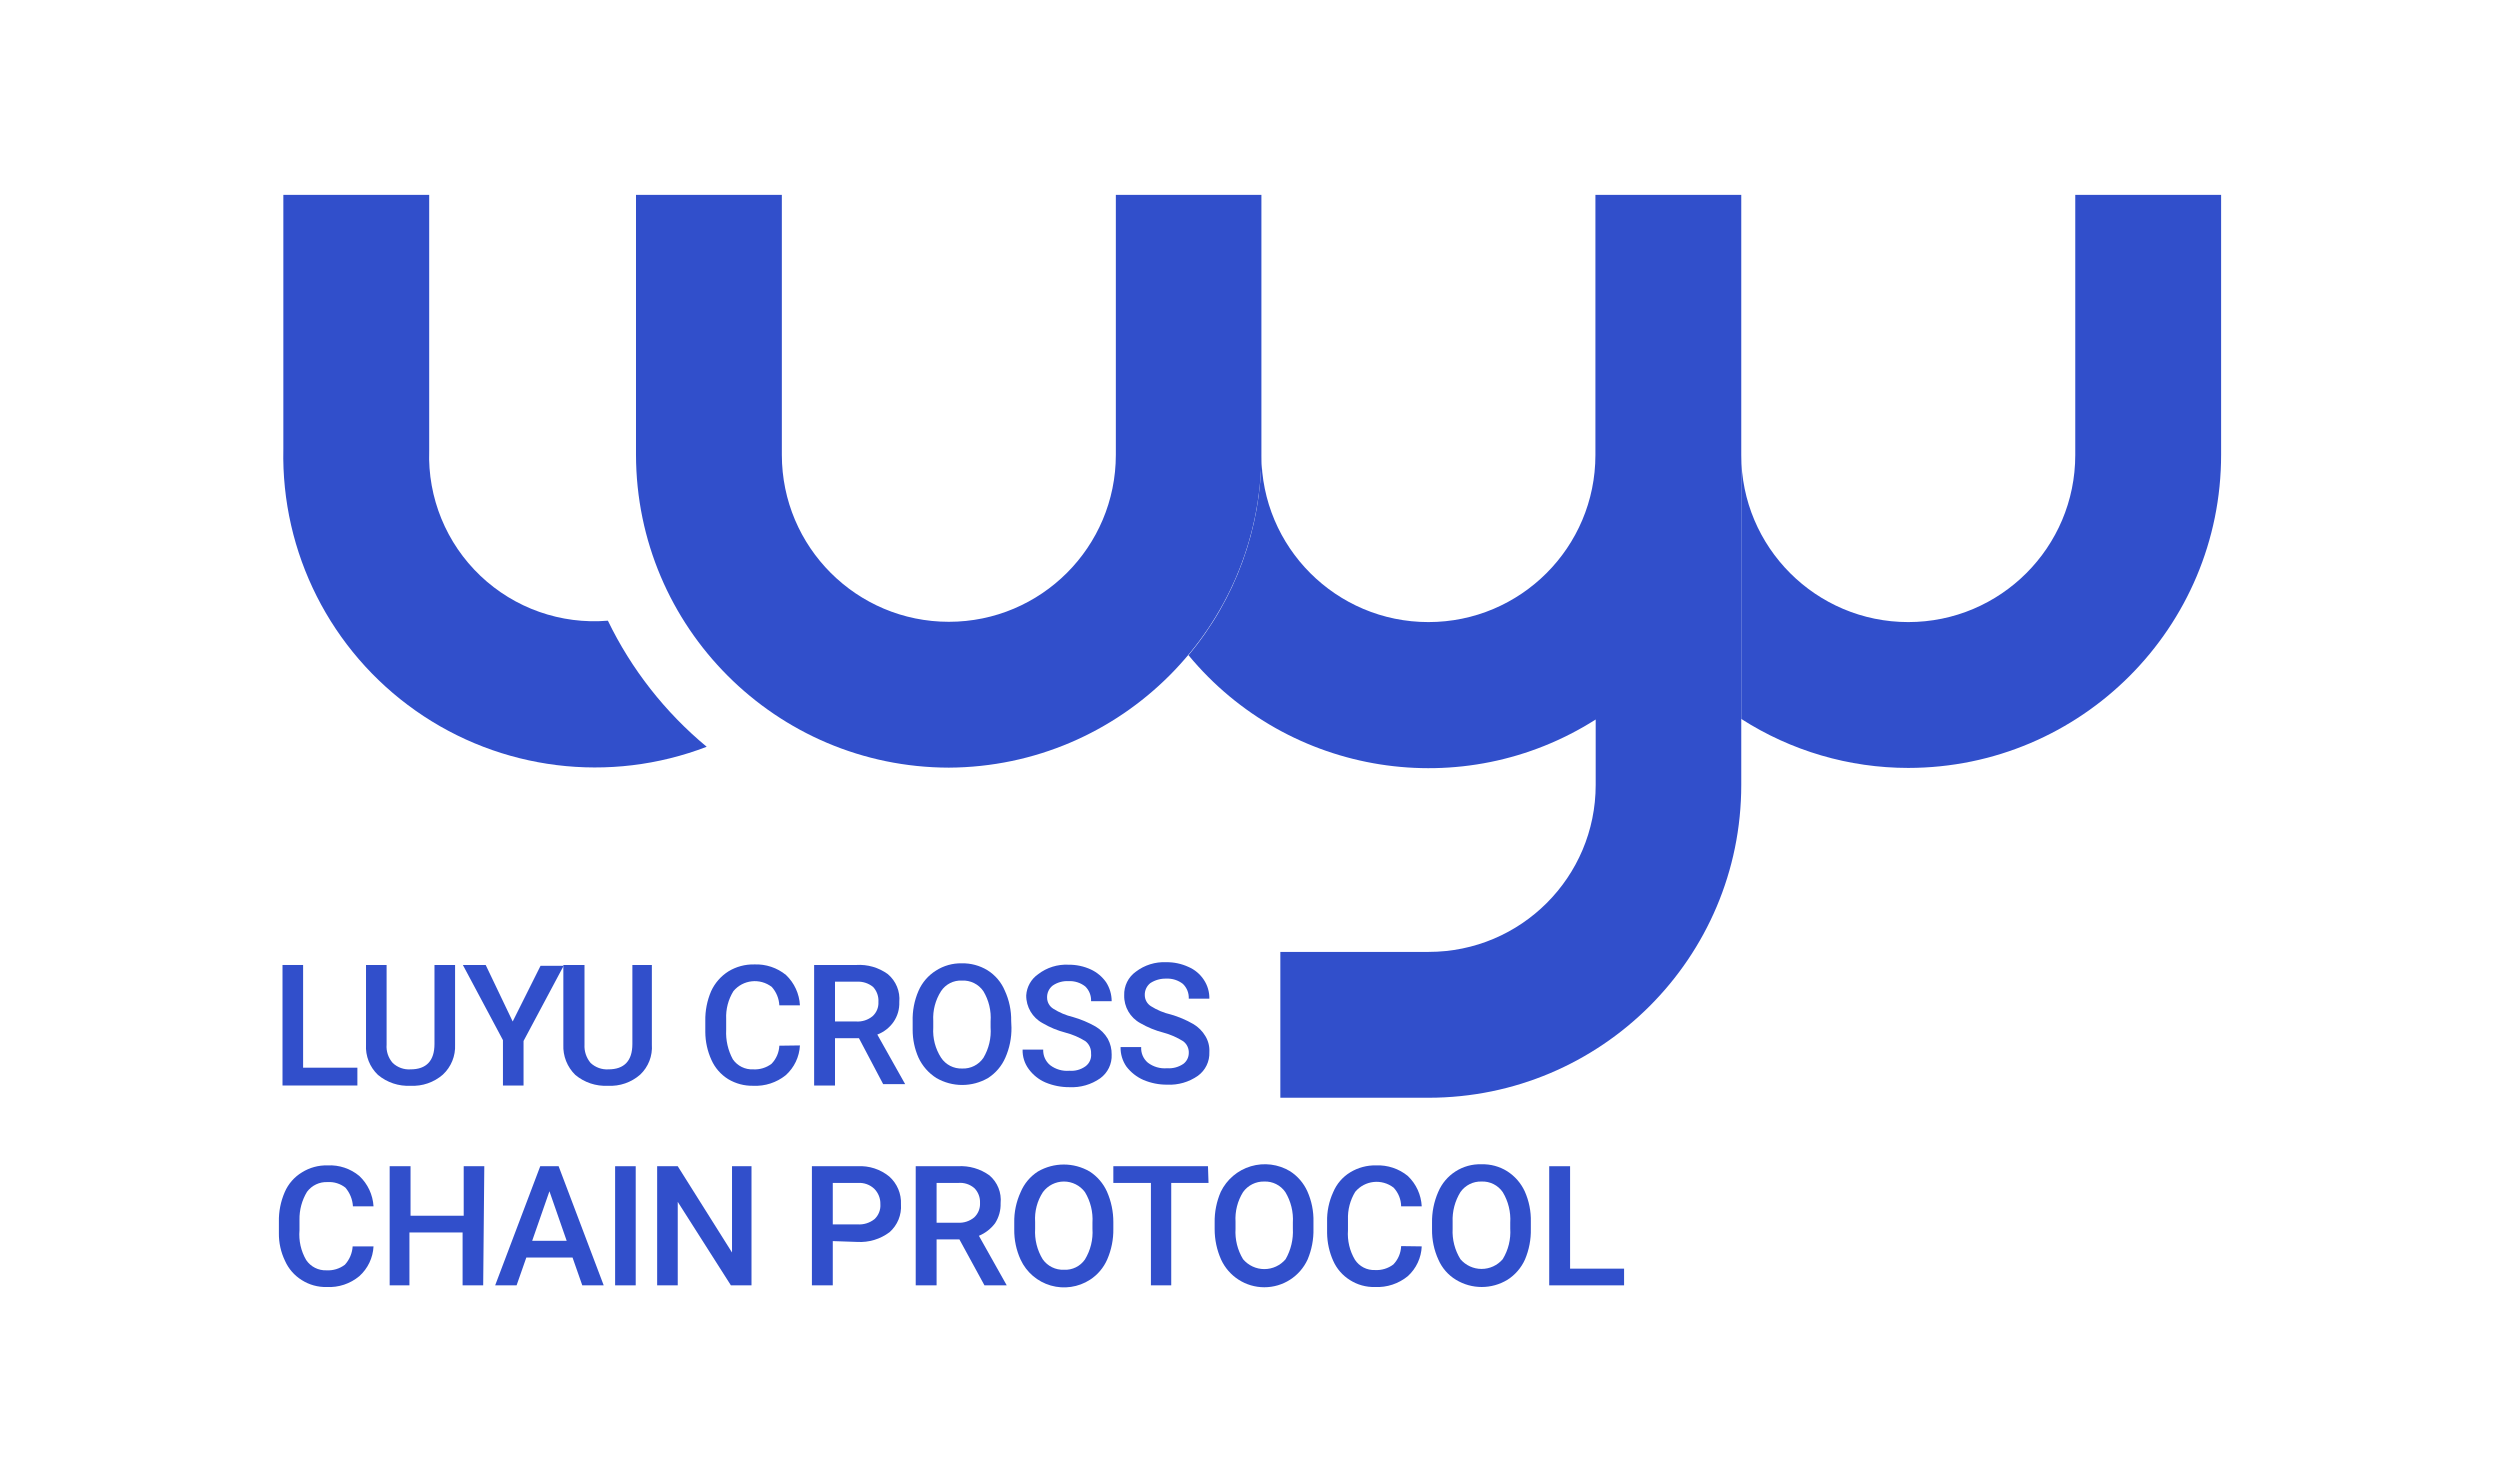
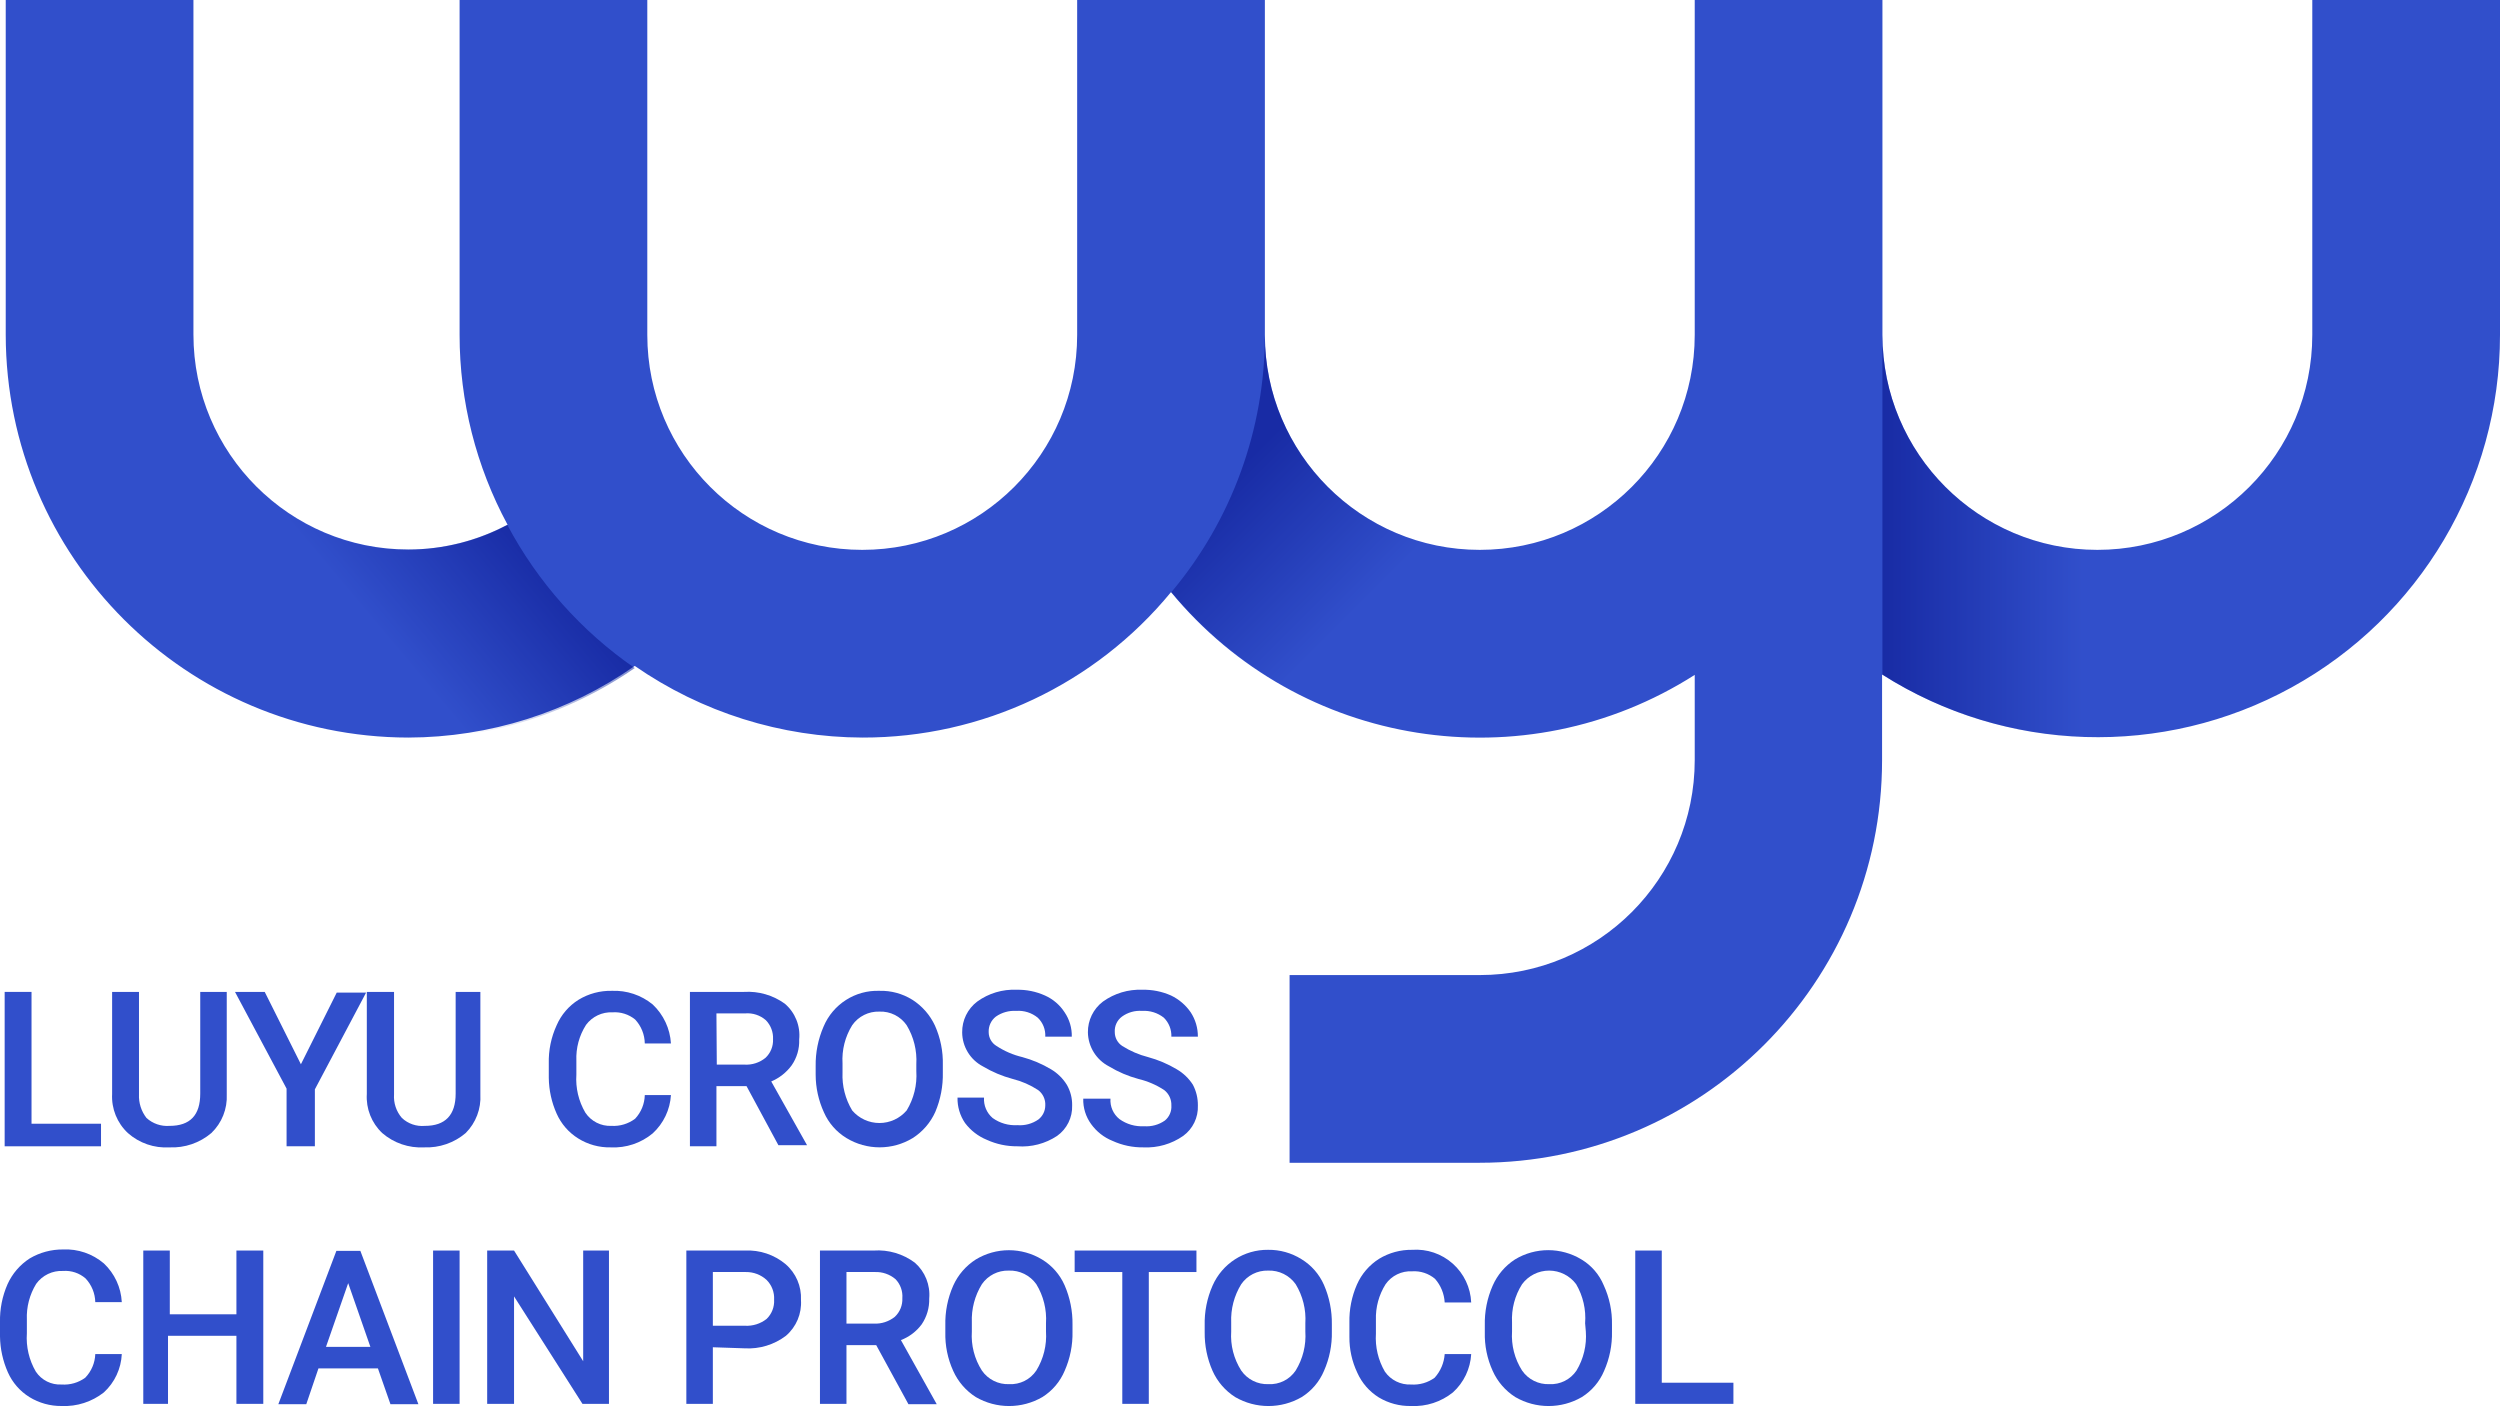
- <svg xmlns="http://www.w3.org/2000/svg" id="图层_1" data-name="图层 1" viewBox="0 0 89.82 53.22">
+ <svg xmlns="http://www.w3.org/2000/svg" xmlns:xlink="http://www.w3.org/1999/xlink" viewBox="0 0 69.79 39.25">
  <defs>
-     <style>.cls-1{fill:#314fcb;}</style>
+     <style>.cls-1{isolation:isolate;}.cls-2{fill:#314fcb;}.cls-3{mix-blend-mode:multiply;}.cls-4{fill:url(#未命名的渐变_19);}.cls-5{fill:url(#未命名的渐变_22);}.cls-6{fill:url(#未命名的渐变_27);}.cls-7{fill:url(#未命名的渐变_19-2);}</style>
+     <linearGradient id="未命名的渐变_19" x1="14.55" y1="14.81" x2="8.62" y2="19.79" gradientUnits="userSpaceOnUse">
+       <stop offset="0" stop-color="#7e8ccf" />
+       <stop offset="0.62" stop-color="#fff" />
+     </linearGradient>
+     <linearGradient id="未命名的渐变_22" x1="32.91" y1="11.75" x2="38.72" y2="17.56" gradientUnits="userSpaceOnUse">
+       <stop offset="0.26" stop-color="#7e8ccf" />
+       <stop offset="0.88" stop-color="#fff" />
+     </linearGradient>
+     <linearGradient id="未命名的渐变_27" x1="47.31" y1="9.35" x2="47.31" y2="9.35" gradientUnits="userSpaceOnUse">
+       <stop offset="0.11" stop-color="#2e4ace" />
+       <stop offset="0.79" stop-color="#fff" />
+     </linearGradient>
+     <linearGradient id="未命名的渐变_19-2" x1="52.55" y1="14.97" x2="61.58" y2="14.97" xlink:href="#未命名的渐变_19" />
  </defs>
-   <path class="cls-1" d="M10.89,38.36h1.95V39H10.15V34.67h.74Z" />
-   <path class="cls-1" d="M16.35,34.67v2.86a1.38,1.38,0,0,1-.44,1.08,1.64,1.64,0,0,1-1.16.4,1.69,1.69,0,0,1-1.17-.39,1.39,1.39,0,0,1-.43-1.09V34.67h.74v2.86a.89.89,0,0,0,.22.66.85.85,0,0,0,.64.23c.57,0,.86-.31.86-.91V34.67Z" />
-   <path class="cls-1" d="M18.42,36.7l1-2h.83l-1.44,2.7V39h-.74V37.37l-1.44-2.7h.82Z" />
-   <path class="cls-1" d="M23.42,34.67v2.86A1.35,1.35,0,0,1,23,38.61a1.62,1.62,0,0,1-1.16.4,1.69,1.69,0,0,1-1.17-.39,1.43,1.43,0,0,1-.43-1.09V34.67H21v2.86a.94.94,0,0,0,.22.66.86.86,0,0,0,.64.23c.57,0,.86-.31.86-.91V34.67Z" />
-   <path class="cls-1" d="M28.74,37.56a1.54,1.54,0,0,1-.51,1.07,1.73,1.73,0,0,1-1.17.38,1.68,1.68,0,0,1-.9-.24,1.56,1.56,0,0,1-.6-.69,2.45,2.45,0,0,1-.22-1v-.4a2.59,2.59,0,0,1,.21-1.07,1.66,1.66,0,0,1,.62-.71,1.71,1.71,0,0,1,.93-.25,1.69,1.69,0,0,1,1.14.38,1.62,1.62,0,0,1,.5,1.09H28a1.07,1.07,0,0,0-.27-.66,1,1,0,0,0-1.38.15,1.75,1.75,0,0,0-.26,1V37a2,2,0,0,0,.24,1.06.84.84,0,0,0,.73.36,1,1,0,0,0,.66-.2,1,1,0,0,0,.28-.65Z" />
-   <path class="cls-1" d="M30.86,37.3H30V39h-.75V34.67h1.51a1.74,1.74,0,0,1,1.14.33,1.17,1.17,0,0,1,.41,1,1.18,1.18,0,0,1-.21.72,1.25,1.25,0,0,1-.58.45l1,1.78v0h-.79ZM30,36.7h.76a.84.84,0,0,0,.59-.19.64.64,0,0,0,.21-.51.73.73,0,0,0-.19-.54.85.85,0,0,0-.59-.19H30Z" />
-   <path class="cls-1" d="M36.34,36.92A2.59,2.59,0,0,1,36.12,38a1.65,1.65,0,0,1-.62.73,1.85,1.85,0,0,1-1.86,0A1.73,1.73,0,0,1,33,38,2.45,2.45,0,0,1,32.79,37V36.7A2.57,2.57,0,0,1,33,35.6a1.62,1.62,0,0,1,.63-.73,1.65,1.65,0,0,1,.92-.26,1.71,1.71,0,0,1,.93.25,1.59,1.59,0,0,1,.62.73,2.5,2.5,0,0,1,.23,1.09Zm-.75-.22a1.85,1.85,0,0,0-.26-1.09.88.88,0,0,0-.77-.38.85.85,0,0,0-.75.38,1.8,1.8,0,0,0-.28,1.07v.24A1.79,1.79,0,0,0,33.81,38a.87.87,0,0,0,.76.39.88.88,0,0,0,.76-.38,1.88,1.88,0,0,0,.26-1.1Z" />
-   <path class="cls-1" d="M39.2,37.85a.53.53,0,0,0-.2-.44,2.55,2.55,0,0,0-.72-.31,3.21,3.21,0,0,1-.82-.34,1.12,1.12,0,0,1-.59-1A1,1,0,0,1,37.3,35a1.65,1.65,0,0,1,1.09-.34,1.88,1.88,0,0,1,.8.17,1.38,1.38,0,0,1,.55.46,1.26,1.26,0,0,1,.2.68H39.2a.69.69,0,0,0-.21-.53.9.9,0,0,0-.6-.19.92.92,0,0,0-.57.16.53.53,0,0,0-.2.44.47.47,0,0,0,.22.39,2.33,2.33,0,0,0,.71.3,3.72,3.72,0,0,1,.81.34,1.23,1.23,0,0,1,.44.44,1.15,1.15,0,0,1,.14.57,1,1,0,0,1-.41.85,1.77,1.77,0,0,1-1.11.32,2.2,2.2,0,0,1-.86-.17,1.46,1.46,0,0,1-.6-.48,1.12,1.12,0,0,1-.22-.7h.74a.69.69,0,0,0,.25.56,1,1,0,0,0,.69.2.87.87,0,0,0,.58-.16A.5.5,0,0,0,39.2,37.85Z" />
-   <path class="cls-1" d="M42.71,37.85a.5.5,0,0,0-.2-.44,2.59,2.59,0,0,0-.71-.31,3.3,3.3,0,0,1-.83-.34,1.11,1.11,0,0,1-.58-1,1,1,0,0,1,.42-.85,1.67,1.67,0,0,1,1.09-.34,1.85,1.85,0,0,1,.8.17,1.25,1.25,0,0,1,.55.46,1.18,1.18,0,0,1,.2.68h-.74a.69.69,0,0,0-.21-.53.9.9,0,0,0-.6-.19,1,1,0,0,0-.57.16.53.53,0,0,0-.2.44.47.47,0,0,0,.22.39,2.3,2.3,0,0,0,.72.3,3.62,3.62,0,0,1,.8.34,1.23,1.23,0,0,1,.44.44,1,1,0,0,1,.14.57,1,1,0,0,1-.41.85,1.77,1.77,0,0,1-1.11.32,2.15,2.15,0,0,1-.85-.17,1.56,1.56,0,0,1-.61-.48,1.18,1.18,0,0,1-.21-.7H41a.68.68,0,0,0,.24.56,1,1,0,0,0,.69.2.92.92,0,0,0,.59-.16A.49.49,0,0,0,42.71,37.85Z" />
-   <path class="cls-1" d="M13.42,44.78a1.54,1.54,0,0,1-.51,1.07,1.69,1.69,0,0,1-1.17.39,1.6,1.6,0,0,1-.9-.25,1.56,1.56,0,0,1-.6-.69,2.23,2.23,0,0,1-.22-1v-.4a2.55,2.55,0,0,1,.21-1.07,1.54,1.54,0,0,1,.62-.71,1.65,1.65,0,0,1,.92-.25,1.65,1.65,0,0,1,1.14.38,1.63,1.63,0,0,1,.51,1.09h-.74a1.13,1.13,0,0,0-.27-.67.94.94,0,0,0-.64-.2.87.87,0,0,0-.74.35,1.87,1.87,0,0,0-.27,1v.38A1.82,1.82,0,0,0,11,45.27a.84.84,0,0,0,.73.37,1,1,0,0,0,.66-.2,1.07,1.07,0,0,0,.28-.66Z" />
-   <path class="cls-1" d="M17.36,46.18h-.74v-1.9H14.71v1.9H14V41.9h.75v1.78h1.91V41.9h.74Z" />
-   <path class="cls-1" d="M20.57,45.18H18.91l-.35,1h-.77l1.62-4.28h.66l1.62,4.28h-.77Zm-1.45-.6h1.24l-.62-1.78Z" />
-   <path class="cls-1" d="M22.84,46.18H22.1V41.9h.74Z" />
-   <path class="cls-1" d="M27,46.18h-.74l-1.91-3v3h-.74V41.9h.74L26.3,45V41.9H27Z" />
-   <path class="cls-1" d="M29.92,44.59v1.59h-.75V41.9h1.64a1.65,1.65,0,0,1,1.14.37,1.26,1.26,0,0,1,.42,1,1.22,1.22,0,0,1-.41,1,1.76,1.76,0,0,1-1.16.35Zm0-.6h.89a.88.88,0,0,0,.61-.19.67.67,0,0,0,.21-.54.75.75,0,0,0-.22-.55.78.78,0,0,0-.58-.21h-.91Z" />
-   <path class="cls-1" d="M34.47,44.53h-.82v1.65H32.9V41.9h1.51a1.76,1.76,0,0,1,1.14.33,1.16,1.16,0,0,1,.4,1,1.25,1.25,0,0,1-.2.72,1.4,1.4,0,0,1-.58.45l1,1.78v0h-.8Zm-.82-.6h.76a.84.84,0,0,0,.59-.19.66.66,0,0,0,.21-.52.71.71,0,0,0-.2-.53.78.78,0,0,0-.58-.19h-.78Z" />
-   <path class="cls-1" d="M40,44.15a2.66,2.66,0,0,1-.22,1.1,1.66,1.66,0,0,1-.62.73,1.72,1.72,0,0,1-2.49-.72,2.53,2.53,0,0,1-.23-1.09v-.24a2.51,2.51,0,0,1,.23-1.1,1.62,1.62,0,0,1,.62-.74,1.85,1.85,0,0,1,1.86,0,1.68,1.68,0,0,1,.62.72,2.7,2.7,0,0,1,.23,1.1Zm-.75-.22a1.9,1.9,0,0,0-.27-1.1.94.94,0,0,0-1.51,0,1.75,1.75,0,0,0-.28,1.07v.25a1.89,1.89,0,0,0,.27,1.09.89.89,0,0,0,.77.38.86.86,0,0,0,.75-.37,1.88,1.88,0,0,0,.27-1.1Z" />
-   <path class="cls-1" d="M43.42,42.5H42.08v3.68h-.73V42.5H40v-.6h3.4Z" />
-   <path class="cls-1" d="M47.19,44.15a2.67,2.67,0,0,1-.21,1.1,1.71,1.71,0,0,1-3.11,0,2.68,2.68,0,0,1-.23-1.09v-.24a2.66,2.66,0,0,1,.22-1.1,1.76,1.76,0,0,1,2.49-.74,1.68,1.68,0,0,1,.62.72,2.54,2.54,0,0,1,.22,1.1Zm-.74-.22a1.9,1.9,0,0,0-.27-1.1.88.88,0,0,0-.76-.38.91.91,0,0,0-.76.38,1.82,1.82,0,0,0-.27,1.07v.25a1.89,1.89,0,0,0,.27,1.09,1,1,0,0,0,1.53,0,2,2,0,0,0,.26-1.1Z" />
-   <path class="cls-1" d="M51.08,44.78a1.53,1.53,0,0,1-.5,1.07,1.73,1.73,0,0,1-1.18.39,1.6,1.6,0,0,1-.9-.25,1.56,1.56,0,0,1-.6-.69,2.52,2.52,0,0,1-.22-1v-.4a2.41,2.41,0,0,1,.22-1.07,1.52,1.52,0,0,1,.61-.71,1.71,1.71,0,0,1,.93-.25,1.69,1.69,0,0,1,1.14.38,1.62,1.62,0,0,1,.5,1.09h-.74a1,1,0,0,0-.27-.67,1,1,0,0,0-1.38.15,1.79,1.79,0,0,0-.26,1v.38a1.82,1.82,0,0,0,.25,1.06.82.82,0,0,0,.72.37,1,1,0,0,0,.66-.2,1,1,0,0,0,.28-.66Z" />
-   <path class="cls-1" d="M55,44.15a2.67,2.67,0,0,1-.21,1.1,1.68,1.68,0,0,1-.63.73,1.78,1.78,0,0,1-1.85,0,1.58,1.58,0,0,1-.63-.72,2.53,2.53,0,0,1-.23-1.09v-.24a2.66,2.66,0,0,1,.22-1.1,1.63,1.63,0,0,1,1.56-1,1.65,1.65,0,0,1,.92.25,1.71,1.71,0,0,1,.63.72,2.54,2.54,0,0,1,.22,1.1Zm-.74-.22a1.9,1.9,0,0,0-.27-1.1.88.88,0,0,0-.76-.38.89.89,0,0,0-.76.38,1.89,1.89,0,0,0-.28,1.07v.25a1.89,1.89,0,0,0,.28,1.09,1,1,0,0,0,1.52,0,1.88,1.88,0,0,0,.27-1.1Z" />
-   <path class="cls-1" d="M56.41,45.58h1.94v.6H55.66V41.9h.75Z" />
-   <path class="cls-1" d="M21.84,22.3a5.93,5.93,0,0,1-6.42-6.11V7H10.18v9.13A11.2,11.2,0,0,0,25.39,26.83,13.55,13.55,0,0,1,21.84,22.3Z" />
-   <path class="cls-1" d="M40.09,7v9.34h0a6,6,0,0,1-12,0h0V7H22.85v9.34A11.26,11.26,0,0,0,34.09,27.58,11.29,11.29,0,0,0,45.32,16.33h0V7Z" />
-   <path class="cls-1" d="M62.56,7H57.32v9.35h0a6,6,0,0,1-12,0,11.22,11.22,0,0,1-2.62,7.19,11.19,11.19,0,0,0,14.63,2.31V28.2a6,6,0,0,1-6,6H46v5.24h5.32A11.24,11.24,0,0,0,62.56,28.2V16.42h0Z" />
-   <path class="cls-1" d="M57.32,16.33s0,0,0,.06v-.06h0Z" />
-   <path class="cls-1" d="M79.8,16.33V7H74.56v9.35h0a6,6,0,0,1-12,0v.09h0v9.39a11.11,11.11,0,0,0,6,1.76A11.25,11.25,0,0,0,79.8,16.33Z" />
+   <g class="cls-1">
+     <g id="图层_2" data-name="图层 2">
+       <g id="图层_1-2" data-name="图层 1">
+         <path class="cls-2" d="M.88,31.37H2.82V32H.13V27.69H.88Z" />
+         <path class="cls-2" d="M6.33,27.69v2.86a1.4,1.4,0,0,1-.43,1.08,1.69,1.69,0,0,1-1.17.4,1.6,1.6,0,0,1-1.16-.4,1.39,1.39,0,0,1-.44-1.09V27.69h.75v2.86a1,1,0,0,0,.21.66.86.86,0,0,0,.64.22c.58,0,.86-.3.86-.9V27.69Z" />
+         <path class="cls-2" d="M8.4,29.71l1-2h.82l-1.43,2.7V32H8V30.39l-1.44-2.7h.83Z" />
+         <path class="cls-2" d="M13.41,27.69v2.86A1.41,1.41,0,0,1,13,31.63a1.68,1.68,0,0,1-1.16.4,1.65,1.65,0,0,1-1.17-.4,1.38,1.38,0,0,1-.43-1.09V27.69H11v2.86a.91.91,0,0,0,.22.66.83.83,0,0,0,.64.22c.57,0,.86-.3.86-.9V27.69Z" />
+         <path class="cls-2" d="M18.73,30.57a1.58,1.58,0,0,1-.51,1.07,1.7,1.7,0,0,1-1.17.39,1.64,1.64,0,0,1-.91-.25,1.56,1.56,0,0,1-.6-.69,2.52,2.52,0,0,1-.22-1v-.4a2.41,2.41,0,0,1,.22-1.07,1.58,1.58,0,0,1,.61-.71,1.71,1.71,0,0,1,.93-.25,1.69,1.69,0,0,1,1.14.38,1.63,1.63,0,0,1,.51,1.09H18a1,1,0,0,0-.27-.67.9.9,0,0,0-.63-.2.87.87,0,0,0-.74.35,1.72,1.72,0,0,0-.27,1V30a1.85,1.85,0,0,0,.25,1.06.83.83,0,0,0,.73.37,1,1,0,0,0,.66-.2,1,1,0,0,0,.27-.66Z" />
+         <path class="cls-2" d="M20.84,30.32H20V32h-.74V27.69h1.51a1.76,1.76,0,0,1,1.14.33,1.16,1.16,0,0,1,.4,1,1.18,1.18,0,0,1-.21.72,1.37,1.37,0,0,1-.57.45l1,1.78v0h-.8Zm-.83-.6h.77a.85.85,0,0,0,.59-.19.67.67,0,0,0,.21-.52.71.71,0,0,0-.2-.53.78.78,0,0,0-.58-.19H20Z" />
+         <path class="cls-2" d="M26.32,29.94a2.67,2.67,0,0,1-.21,1.1,1.68,1.68,0,0,1-.63.73,1.78,1.78,0,0,1-1.85,0,1.58,1.58,0,0,1-.63-.72A2.53,2.53,0,0,1,22.77,30v-.24a2.66,2.66,0,0,1,.22-1.1,1.63,1.63,0,0,1,1.56-1,1.65,1.65,0,0,1,.92.25,1.71,1.71,0,0,1,.63.72,2.54,2.54,0,0,1,.22,1.1Zm-.74-.23a1.89,1.89,0,0,0-.27-1.09.88.88,0,0,0-.76-.38.89.89,0,0,0-.76.38,1.82,1.82,0,0,0-.27,1.07v.25A1.89,1.89,0,0,0,23.79,31a1,1,0,0,0,1.52,0,1.88,1.88,0,0,0,.27-1.1Z" />
+         <path class="cls-2" d="M29.18,30.86a.5.5,0,0,0-.2-.43,2.32,2.32,0,0,0-.71-.31,3.28,3.28,0,0,1-.83-.35,1.08,1.08,0,0,1-.58-.95,1.06,1.06,0,0,1,.42-.86,1.74,1.74,0,0,1,1.1-.33,1.83,1.83,0,0,1,.79.16,1.27,1.27,0,0,1,.55.47,1.16,1.16,0,0,1,.2.68h-.74a.68.68,0,0,0-.21-.53.85.85,0,0,0-.6-.19.9.9,0,0,0-.57.16.52.52,0,0,0-.2.43.45.45,0,0,0,.22.39,2.27,2.27,0,0,0,.72.31,3.2,3.2,0,0,1,.8.34,1.3,1.3,0,0,1,.44.43,1.11,1.11,0,0,1,.15.58,1,1,0,0,1-.42.85A1.77,1.77,0,0,1,28.4,32a2,2,0,0,1-.85-.18,1.45,1.45,0,0,1-.61-.47,1.21,1.21,0,0,1-.21-.71h.74a.69.69,0,0,0,.24.57,1.07,1.07,0,0,0,.69.2.9.9,0,0,0,.59-.16A.5.5,0,0,0,29.18,30.86Z" />
+         <path class="cls-2" d="M32.7,30.86a.52.52,0,0,0-.2-.43,2.28,2.28,0,0,0-.72-.31,3.19,3.19,0,0,1-.82-.35,1.09,1.09,0,0,1-.59-.95,1.06,1.06,0,0,1,.42-.86,1.76,1.76,0,0,1,1.1-.33,1.87,1.87,0,0,1,.8.16,1.4,1.4,0,0,1,.55.47,1.23,1.23,0,0,1,.2.68H32.7a.71.71,0,0,0-.21-.53.89.89,0,0,0-.61-.19.85.85,0,0,0-.56.16.5.5,0,0,0-.2.43.46.46,0,0,0,.21.39,2.5,2.5,0,0,0,.72.31,3.2,3.2,0,0,1,.8.34,1.33,1.33,0,0,1,.45.43,1.21,1.21,0,0,1,.14.58,1,1,0,0,1-.41.85,1.79,1.79,0,0,1-1.11.32,2,2,0,0,1-.86-.18,1.36,1.36,0,0,1-.6-.47,1.15,1.15,0,0,1-.22-.71H31a.67.67,0,0,0,.25.57,1.07,1.07,0,0,0,.69.2.89.89,0,0,0,.58-.16A.5.5,0,0,0,32.7,30.86Z" />
+         <path class="cls-2" d="M3.4,37.8a1.55,1.55,0,0,1-.5,1.07,1.78,1.78,0,0,1-1.18.38A1.68,1.68,0,0,1,.82,39a1.56,1.56,0,0,1-.6-.69,2.57,2.57,0,0,1-.22-1v-.4a2.51,2.51,0,0,1,.21-1.06,1.68,1.68,0,0,1,.62-.72,1.8,1.8,0,0,1,.93-.25,1.64,1.64,0,0,1,1.14.39,1.6,1.6,0,0,1,.5,1.08H2.66a1,1,0,0,0-.27-.66.86.86,0,0,0-.63-.21.87.87,0,0,0-.75.36,1.77,1.77,0,0,0-.26,1v.38A1.87,1.87,0,0,0,1,38.29a.81.81,0,0,0,.72.36,1,1,0,0,0,.66-.19,1,1,0,0,0,.28-.66Z" />
+         <path class="cls-2" d="M7.35,39.19H6.6v-1.9H4.69v1.9H4V34.91h.74v1.78H6.6V34.91h.75Z" />
+         <path class="cls-2" d="M10.55,38.2H8.89l-.34,1H7.77l1.62-4.28h.67l1.62,4.28H10.9ZM9.1,37.6h1.24l-.62-1.78Z" />
+         <path class="cls-2" d="M12.83,39.19h-.74V34.91h.74Z" />
+         <path class="cls-2" d="M17,39.19h-.74l-1.91-3v3h-.75V34.91h.75L16.28,38V34.91H17Z" />
+         <path class="cls-2" d="M19.9,37.61v1.58h-.74V34.91H20.8a1.64,1.64,0,0,1,1.13.38,1.24,1.24,0,0,1,.43,1,1.21,1.21,0,0,1-.42,1,1.74,1.74,0,0,1-1.15.35Zm0-.6h.9a.9.9,0,0,0,.6-.19.69.69,0,0,0,.21-.54.72.72,0,0,0-.21-.55.84.84,0,0,0-.58-.22H19.9Z" />
+         <path class="cls-2" d="M24.46,37.55h-.83v1.64h-.74V34.91h1.5a1.72,1.72,0,0,1,1.15.34,1.19,1.19,0,0,1,.4,1,1.22,1.22,0,0,1-.21.72,1.3,1.3,0,0,1-.58.44l1,1.79v0h-.79Zm-.83-.6h.76a.87.87,0,0,0,.59-.19.67.67,0,0,0,.21-.52.69.69,0,0,0-.19-.53.84.84,0,0,0-.58-.2h-.79Z" />
+         <path class="cls-2" d="M29.94,37.17a2.57,2.57,0,0,1-.22,1.1,1.59,1.59,0,0,1-.62.73,1.85,1.85,0,0,1-1.86,0,1.68,1.68,0,0,1-.63-.73,2.45,2.45,0,0,1-.22-1.08V37a2.59,2.59,0,0,1,.22-1.11,1.68,1.68,0,0,1,.63-.73,1.78,1.78,0,0,1,1.85,0,1.59,1.59,0,0,1,.63.72,2.66,2.66,0,0,1,.22,1.1Zm-.74-.23a1.87,1.87,0,0,0-.27-1.09.9.9,0,0,0-.77-.38.88.88,0,0,0-.75.38,1.89,1.89,0,0,0-.28,1.07v.25a1.81,1.81,0,0,0,.28,1.09.88.88,0,0,0,.76.38.86.86,0,0,0,.76-.38,1.85,1.85,0,0,0,.27-1.09Z" />
+         <path class="cls-2" d="M33.4,35.51H32.07v3.68h-.74V35.51H30v-.6H33.4Z" />
+         <path class="cls-2" d="M37.18,37.17a2.57,2.57,0,0,1-.22,1.1,1.59,1.59,0,0,1-.62.73,1.85,1.85,0,0,1-1.86,0,1.68,1.68,0,0,1-.63-.73,2.6,2.6,0,0,1-.22-1.08V37a2.59,2.59,0,0,1,.22-1.11,1.67,1.67,0,0,1,1.55-1,1.71,1.71,0,0,1,.93.26,1.59,1.59,0,0,1,.63.72,2.66,2.66,0,0,1,.22,1.1Zm-.74-.23a1.87,1.87,0,0,0-.27-1.09.9.9,0,0,0-.77-.38.88.88,0,0,0-.75.38,1.89,1.89,0,0,0-.28,1.07v.25a1.81,1.81,0,0,0,.28,1.09.88.88,0,0,0,.76.38.86.86,0,0,0,.76-.38,1.85,1.85,0,0,0,.27-1.09Z" />
+         <path class="cls-2" d="M41.07,37.8a1.56,1.56,0,0,1-.51,1.07,1.73,1.73,0,0,1-1.17.38,1.68,1.68,0,0,1-.9-.24,1.56,1.56,0,0,1-.6-.69,2.28,2.28,0,0,1-.22-1v-.4a2.51,2.51,0,0,1,.21-1.06,1.62,1.62,0,0,1,.62-.72,1.73,1.73,0,0,1,.92-.25,1.54,1.54,0,0,1,1.65,1.47h-.74a1.09,1.09,0,0,0-.27-.66.9.9,0,0,0-.64-.21.85.85,0,0,0-.74.36,1.77,1.77,0,0,0-.27,1v.38a1.87,1.87,0,0,0,.25,1.06.84.84,0,0,0,.73.36,1,1,0,0,0,.66-.19,1.1,1.1,0,0,0,.28-.66Z" />
+         <path class="cls-2" d="M45,37.17a2.57,2.57,0,0,1-.22,1.1,1.59,1.59,0,0,1-.62.73,1.85,1.85,0,0,1-1.86,0,1.68,1.68,0,0,1-.63-.73,2.45,2.45,0,0,1-.22-1.08V37a2.59,2.59,0,0,1,.22-1.11,1.66,1.66,0,0,1,.62-.73,1.79,1.79,0,0,1,1.86,0,1.52,1.52,0,0,1,.62.72,2.51,2.51,0,0,1,.23,1.1Zm-.75-.23A1.87,1.87,0,0,0,44,35.85a.94.94,0,0,0-1.51,0,1.82,1.82,0,0,0-.28,1.07v.25a1.81,1.81,0,0,0,.28,1.09.88.88,0,0,0,.76.38.86.86,0,0,0,.76-.38,1.85,1.85,0,0,0,.26-1.09Z" />
+         <path class="cls-2" d="M46.39,38.6h2v.59H45.65V34.91h.74Z" />
+         <path class="cls-2" d="M69.79,9.35V0H64.55V9.35h0a6,6,0,0,1-12,0V0H47.31V9.35a6,6,0,0,1-12,0V0H30.07V9.35h0a6,6,0,0,1-12,0h0V0H12.83V9.35a11.15,11.15,0,0,0,1.34,5.3,5.89,5.89,0,0,1-2.77.69,6,6,0,0,1-6-6h0V0H.16V9.35A11.26,11.26,0,0,0,11.4,20.59a11.07,11.07,0,0,0,6.32-2,11.22,11.22,0,0,0,6.36,2,11.12,11.12,0,0,0,8.61-4.06,11.17,11.17,0,0,0,14.62,2.31v2.38a6,6,0,0,1-6,6H36v5.24H41.3A11.24,11.24,0,0,0,52.54,21.22V18.83A11.23,11.23,0,0,0,69.79,9.35Z" />
+         <g class="cls-3">
+           <path class="cls-4" d="M14.16,14.65a6,6,0,0,1-4.43.47,5.7,5.7,0,0,1-2-1v5.86a7,7,0,0,0,.91.31,11.16,11.16,0,0,0,9.08-1.64A11.29,11.29,0,0,1,14.16,14.65Z" />
+           <path class="cls-5" d="M41.31,15.35a6,6,0,0,1-6-6,11.15,11.15,0,0,1-2.61,7.18,11.26,11.26,0,0,0,4.41,3.23l4.44-4.44Z" />
+           <polygon class="cls-6" points="47.31 9.35 47.31 9.35 47.31 9.35 47.31 9.35" />
+           <path class="cls-7" d="M58.55,15.35a6,6,0,0,1-6-6v9.48a11.1,11.1,0,0,0,6,1.75,11.2,11.2,0,0,0,3-.42V14.49A5.91,5.91,0,0,1,58.55,15.35Z" />
+         </g>
+       </g>
+     </g>
+   </g>
</svg>
